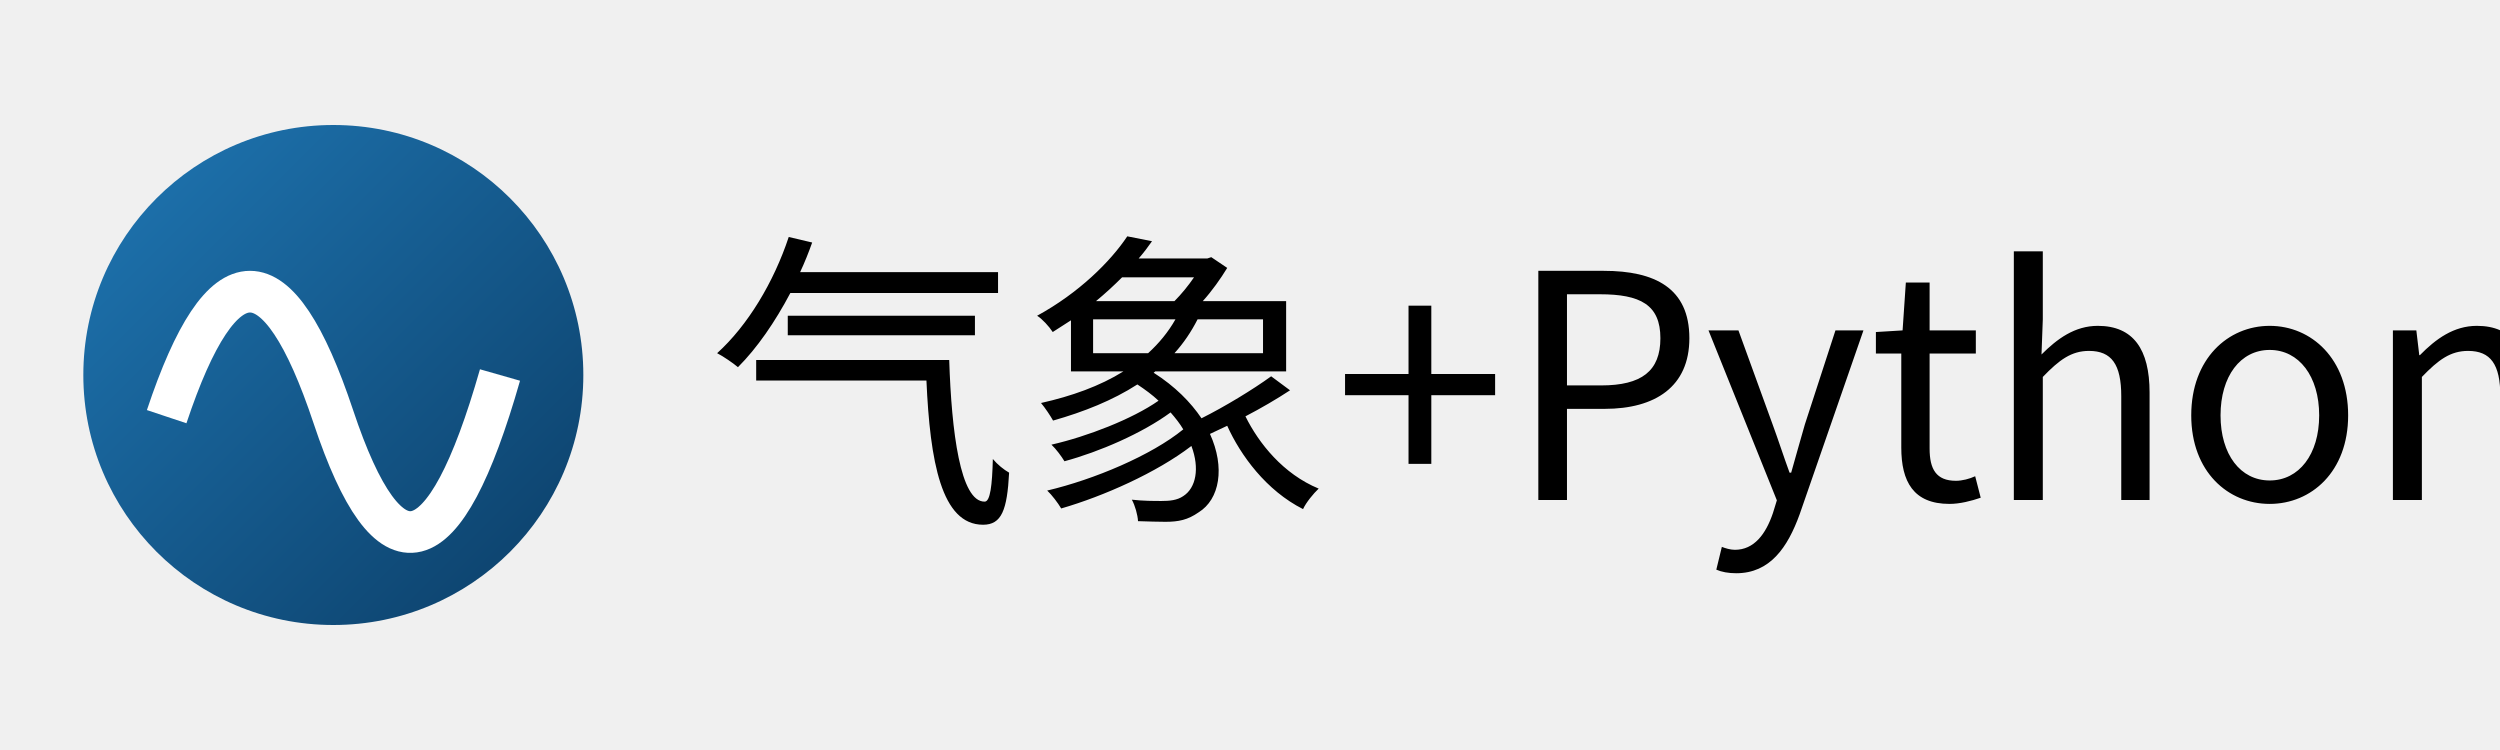
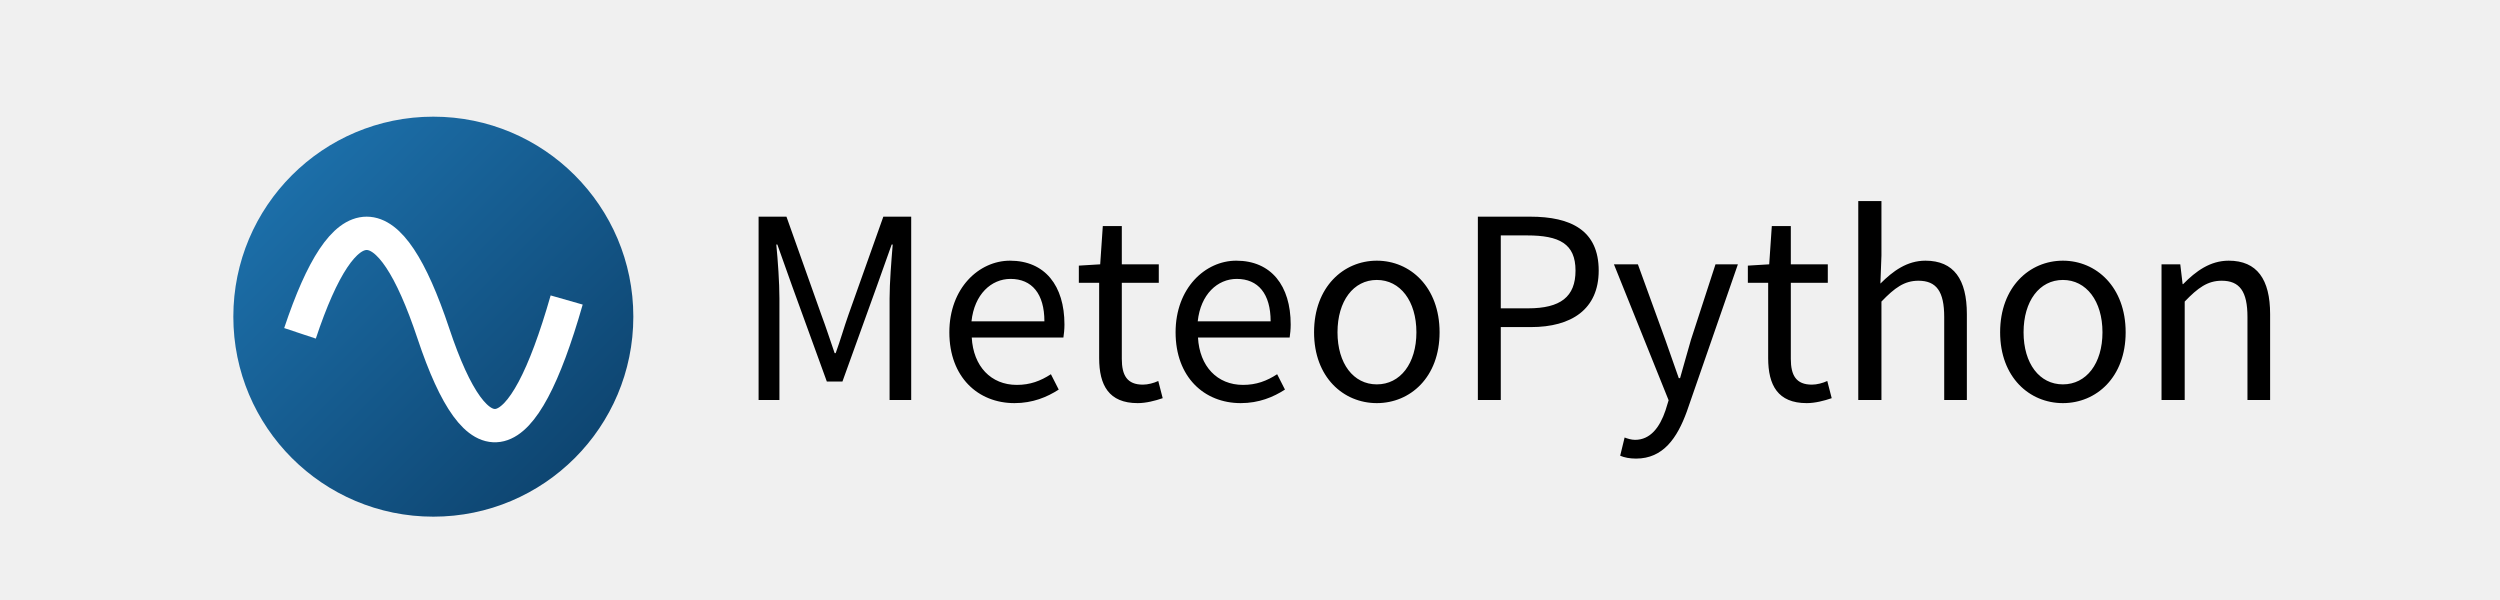
- <svg xmlns="http://www.w3.org/2000/svg" viewBox="0 0 120 36" width="120" height="36">
+ <svg xmlns="http://www.w3.org/2000/svg" viewBox="0 0 130 36" width="150" height="36">
  <defs>
    <linearGradient id="g" x1="0" y1="0" x2="1" y2="1">
      <stop offset="0" stop-color="#1f77b4" />
      <stop offset="1" stop-color="#0b3d66" />
    </linearGradient>
  </defs>
-   <circle cx="16" cy="18" r="12" fill="url(#g)" />
+   <circle cx="16" cy="19" r="12" fill="url(#g)" />
  <path d="M8 20 Q12 8 16 20 T24 18" fill="none" stroke="#fff" stroke-width="2" />
-   <text x="34" y="24" font-family="Noto Sans CJK SC, sans-serif" font-size="15" fill="currentColor">气象+Python</text>
+   <text x="34" y="24" font-family="Noto Sans CJK SC, sans-serif" font-size="15" fill="currentColor">MeteoPython</text>
</svg>
